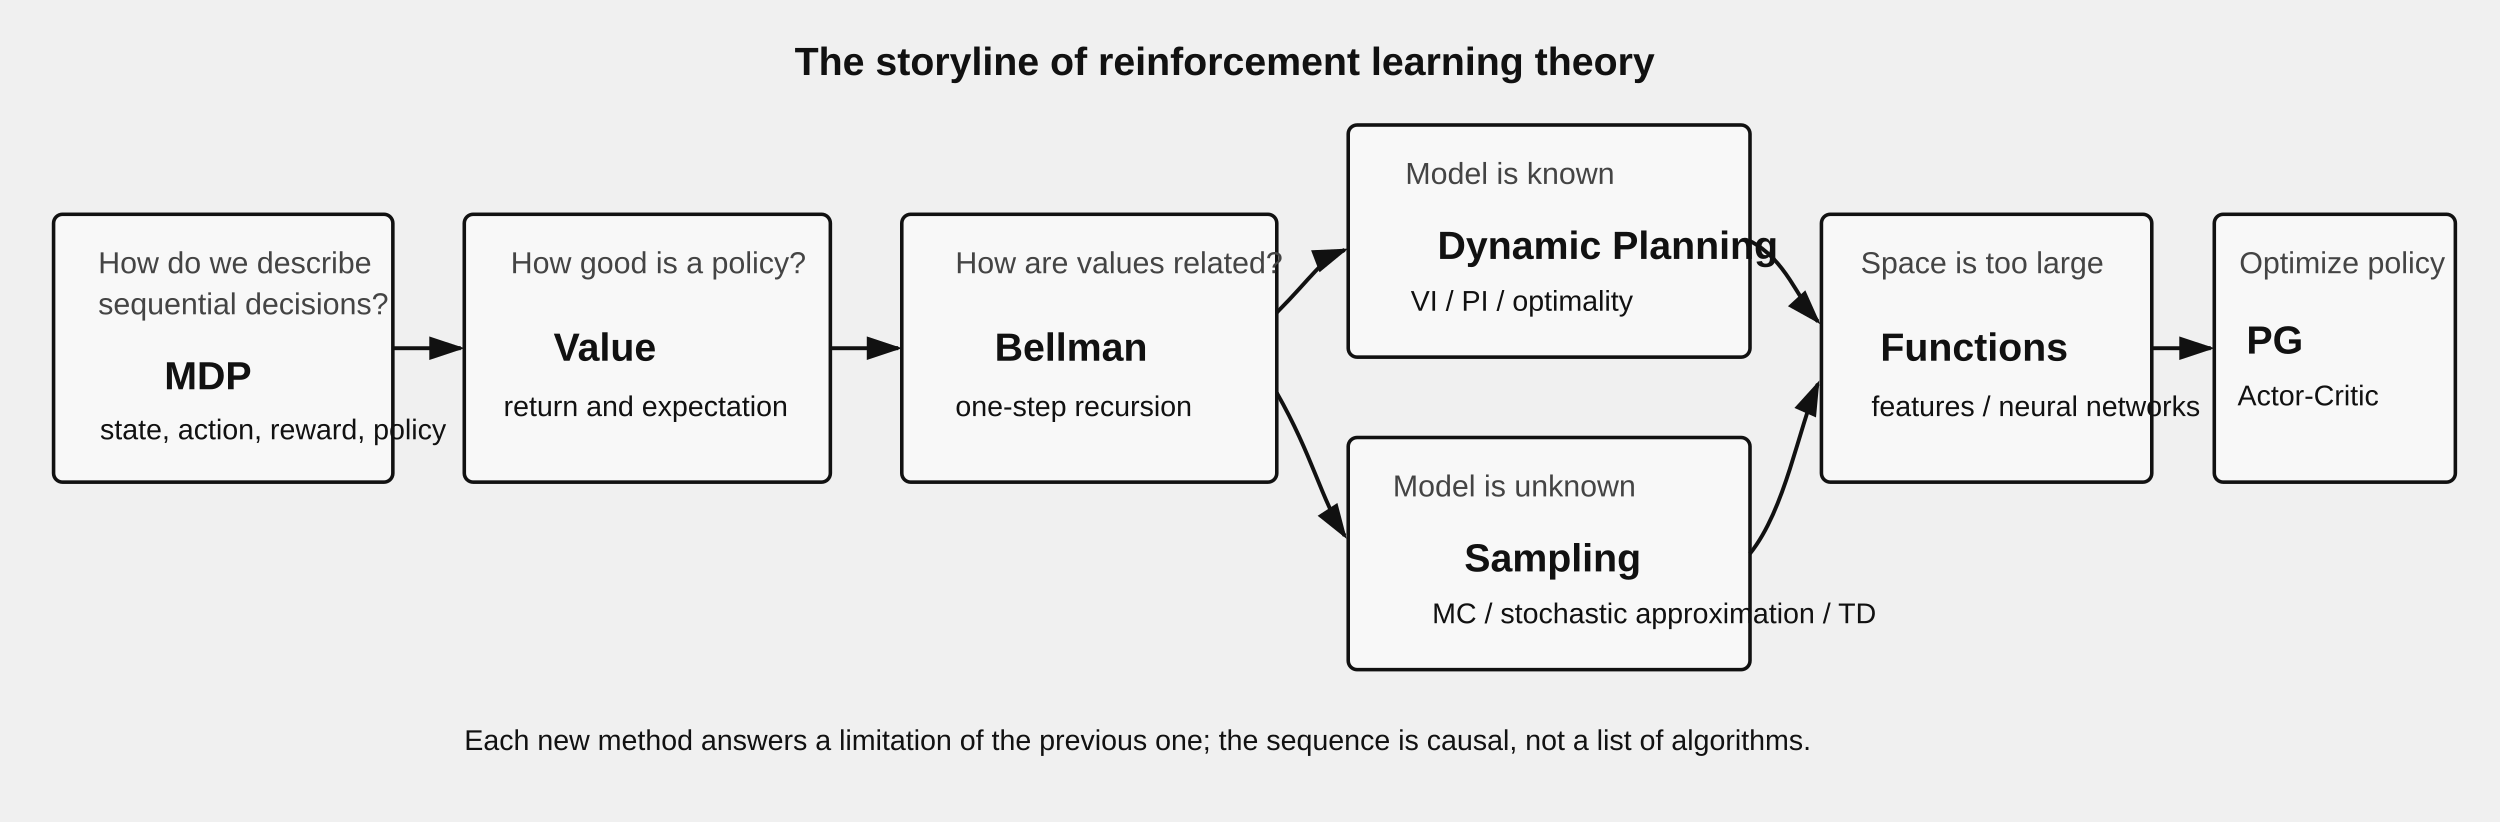
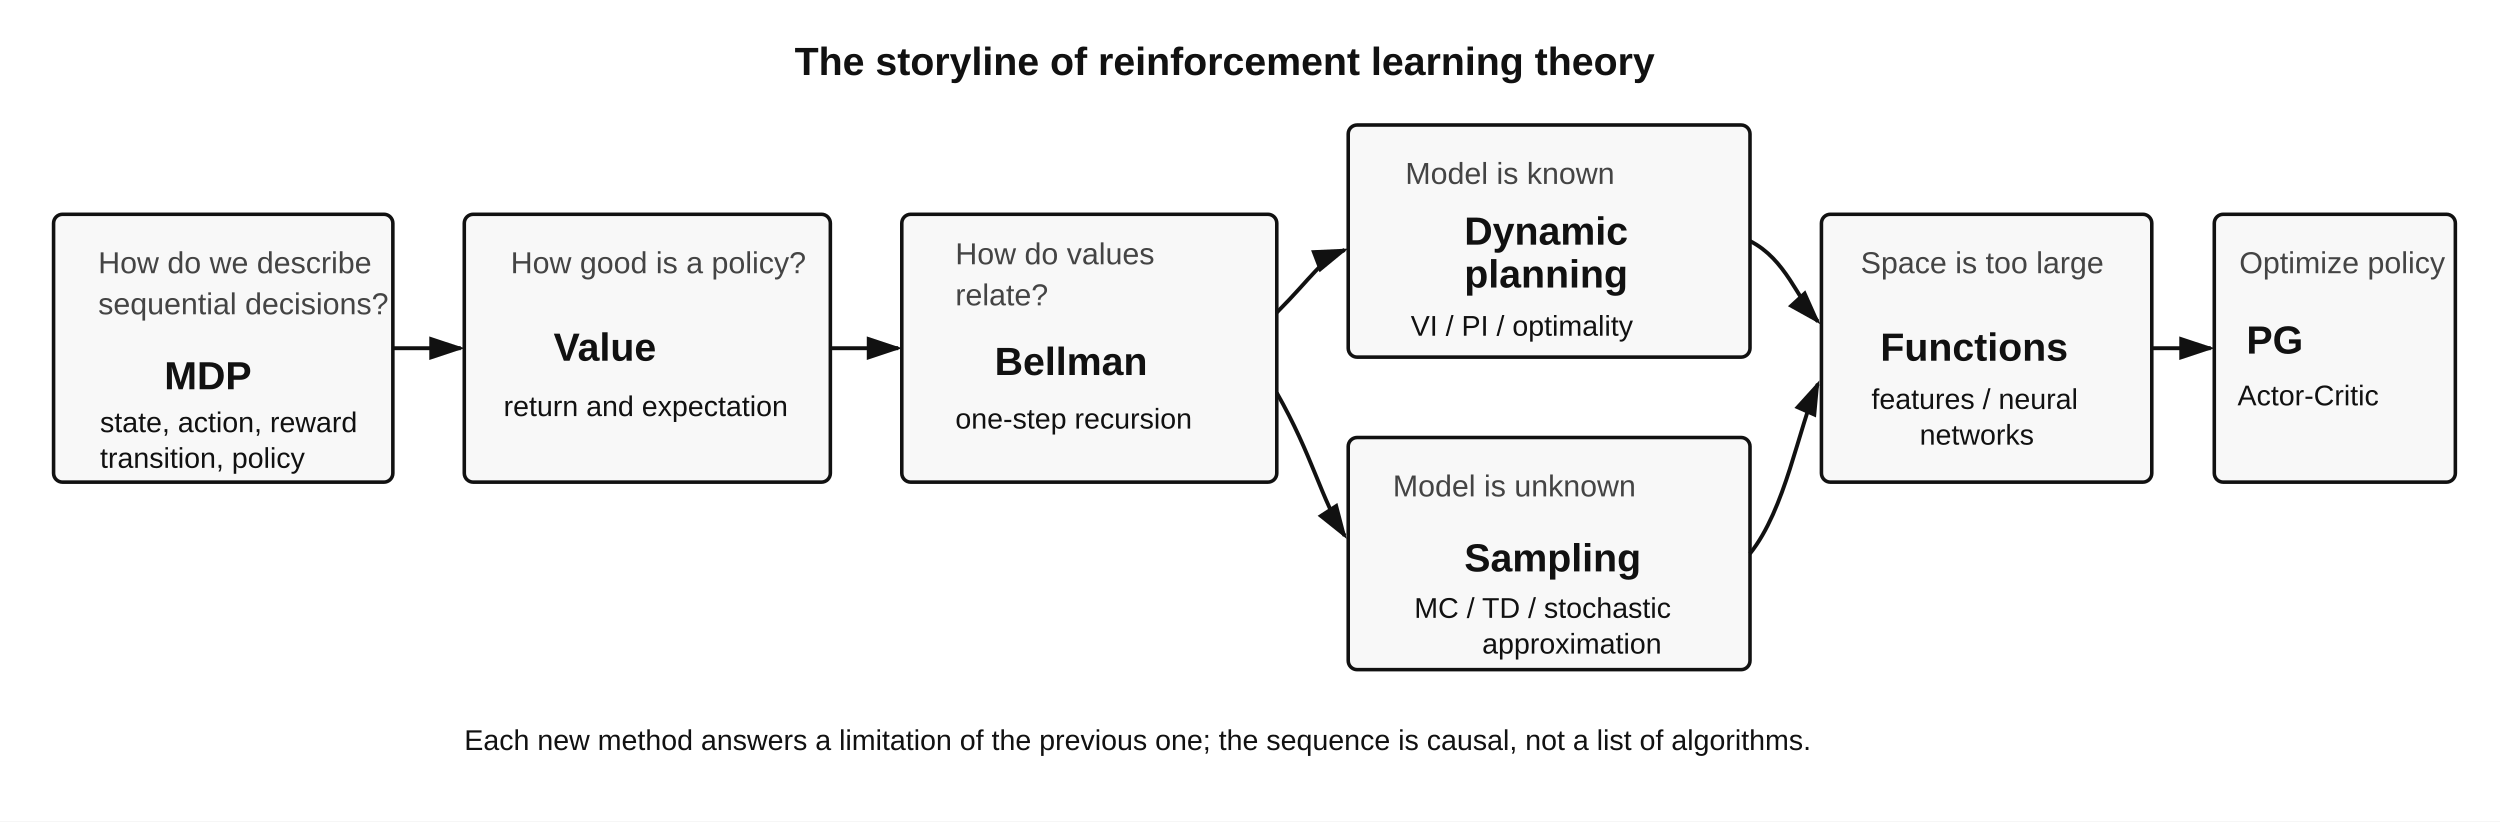
<svg xmlns="http://www.w3.org/2000/svg" width="1400" height="460" viewBox="0 0 1400 460" role="img" aria-label="Reinforcement learning theory storyline">
  <defs>
    <marker id="arrow" markerWidth="10" markerHeight="10" refX="8" refY="3" orient="auto" markerUnits="strokeWidth">
      <path d="M0,0 L0,6 L9,3 z" fill="#111" />
    </marker>
    <style>
      .box { fill:#f8f8f8; stroke:#111; stroke-width:2; rx:5; }
      .question { font-family:Arial, Helvetica, sans-serif; font-size:17px; fill:#444; }
      .title { font-family:Arial, Helvetica, sans-serif; font-size:22px; fill:#111; font-weight:700; }
      .small { font-family:Arial, Helvetica, sans-serif; font-size:16px; fill:#111; }
      .line { stroke:#111; stroke-width:2.2; fill:none; marker-end:url(#arrow); }
      .branch { stroke:#111; stroke-width:1.8; fill:none; stroke-dasharray:6 5; marker-end:url(#arrow); }
    </style>
  </defs>
+   <rect width="100%" height="100%" fill="#fff" />
  <text x="445" y="42" class="title">The storyline of reinforcement learning theory</text>
  <rect x="30" y="120" width="190" height="150" class="box" />
  <text x="55" y="153" class="question">How do we describe</text>
  <text x="55" y="176" class="question">sequential decisions?</text>
  <text x="92" y="218" class="title">MDP</text>
-   <text x="56" y="246" class="small">state, action, reward, policy</text>
+   <text x="56" y="242" class="small">state, action, reward</text>
+   <text x="56" y="262" class="small">transition, policy</text>
  <rect x="260" y="120" width="205" height="150" class="box" />
  <text x="286" y="153" class="question">How good is a policy?</text>
  <text x="310" y="202" class="title">Value</text>
  <text x="282" y="233" class="small">return and expectation</text>
  <rect x="505" y="120" width="210" height="150" class="box" />
-   <text x="535" y="153" class="question">How are values related?</text>
-   <text x="557" y="202" class="title">Bellman</text>
-   <text x="535" y="233" class="small">one-step recursion</text>
+   <text x="535" y="148" class="question">How do values</text>
+   <text x="535" y="171" class="question">relate?</text>
+   <text x="557" y="210" class="title">Bellman</text>
+   <text x="535" y="240" class="small">one-step recursion</text>
  <rect x="755" y="70" width="225" height="130" class="box" />
  <text x="787" y="103" class="question">Model is known</text>
-   <text x="805" y="145" class="title">Dynamic Planning</text>
-   <text x="790" y="174" class="small">VI / PI / optimality</text>
+   <text x="820" y="137" class="title">Dynamic</text>
+   <text x="820" y="161" class="title">planning</text>
+   <text x="790" y="188" class="small">VI / PI / optimality</text>
  <rect x="755" y="245" width="225" height="130" class="box" />
  <text x="780" y="278" class="question">Model is unknown</text>
  <text x="820" y="320" class="title">Sampling</text>
-   <text x="802" y="349" class="small">MC / stochastic approximation / TD</text>
+   <text x="792" y="346" class="small">MC / TD / stochastic</text>
+   <text x="830" y="366" class="small">approximation</text>
  <rect x="1020" y="120" width="185" height="150" class="box" />
  <text x="1042" y="153" class="question">Space is too large</text>
  <text x="1053" y="202" class="title">Functions</text>
-   <text x="1048" y="233" class="small">features / neural networks</text>
+   <text x="1048" y="229" class="small">features / neural</text>
+   <text x="1075" y="249" class="small">networks</text>
  <rect x="1240" y="120" width="135" height="150" class="box" />
  <text x="1254" y="153" class="question">Optimize policy</text>
  <text x="1258" y="198" class="title">PG</text>
  <text x="1253" y="227" class="small">Actor-Critic</text>
  <path d="M220 195 L258 195" class="line" />
  <path d="M465 195 L503 195" class="line" />
  <path d="M715 175 C735 155 740 145 753 140" class="line" />
  <path d="M715 220 C735 255 740 280 753 300" class="line" />
  <path d="M980 135 C1000 145 1007 168 1018 180" class="line" />
  <path d="M980 310 C1000 285 1007 240 1018 215" class="line" />
  <path d="M1205 195 L1238 195" class="line" />
  <text x="260" y="420" class="small">Each new method answers a limitation of the previous one; the sequence is causal, not a list of algorithms.</text>
</svg>
